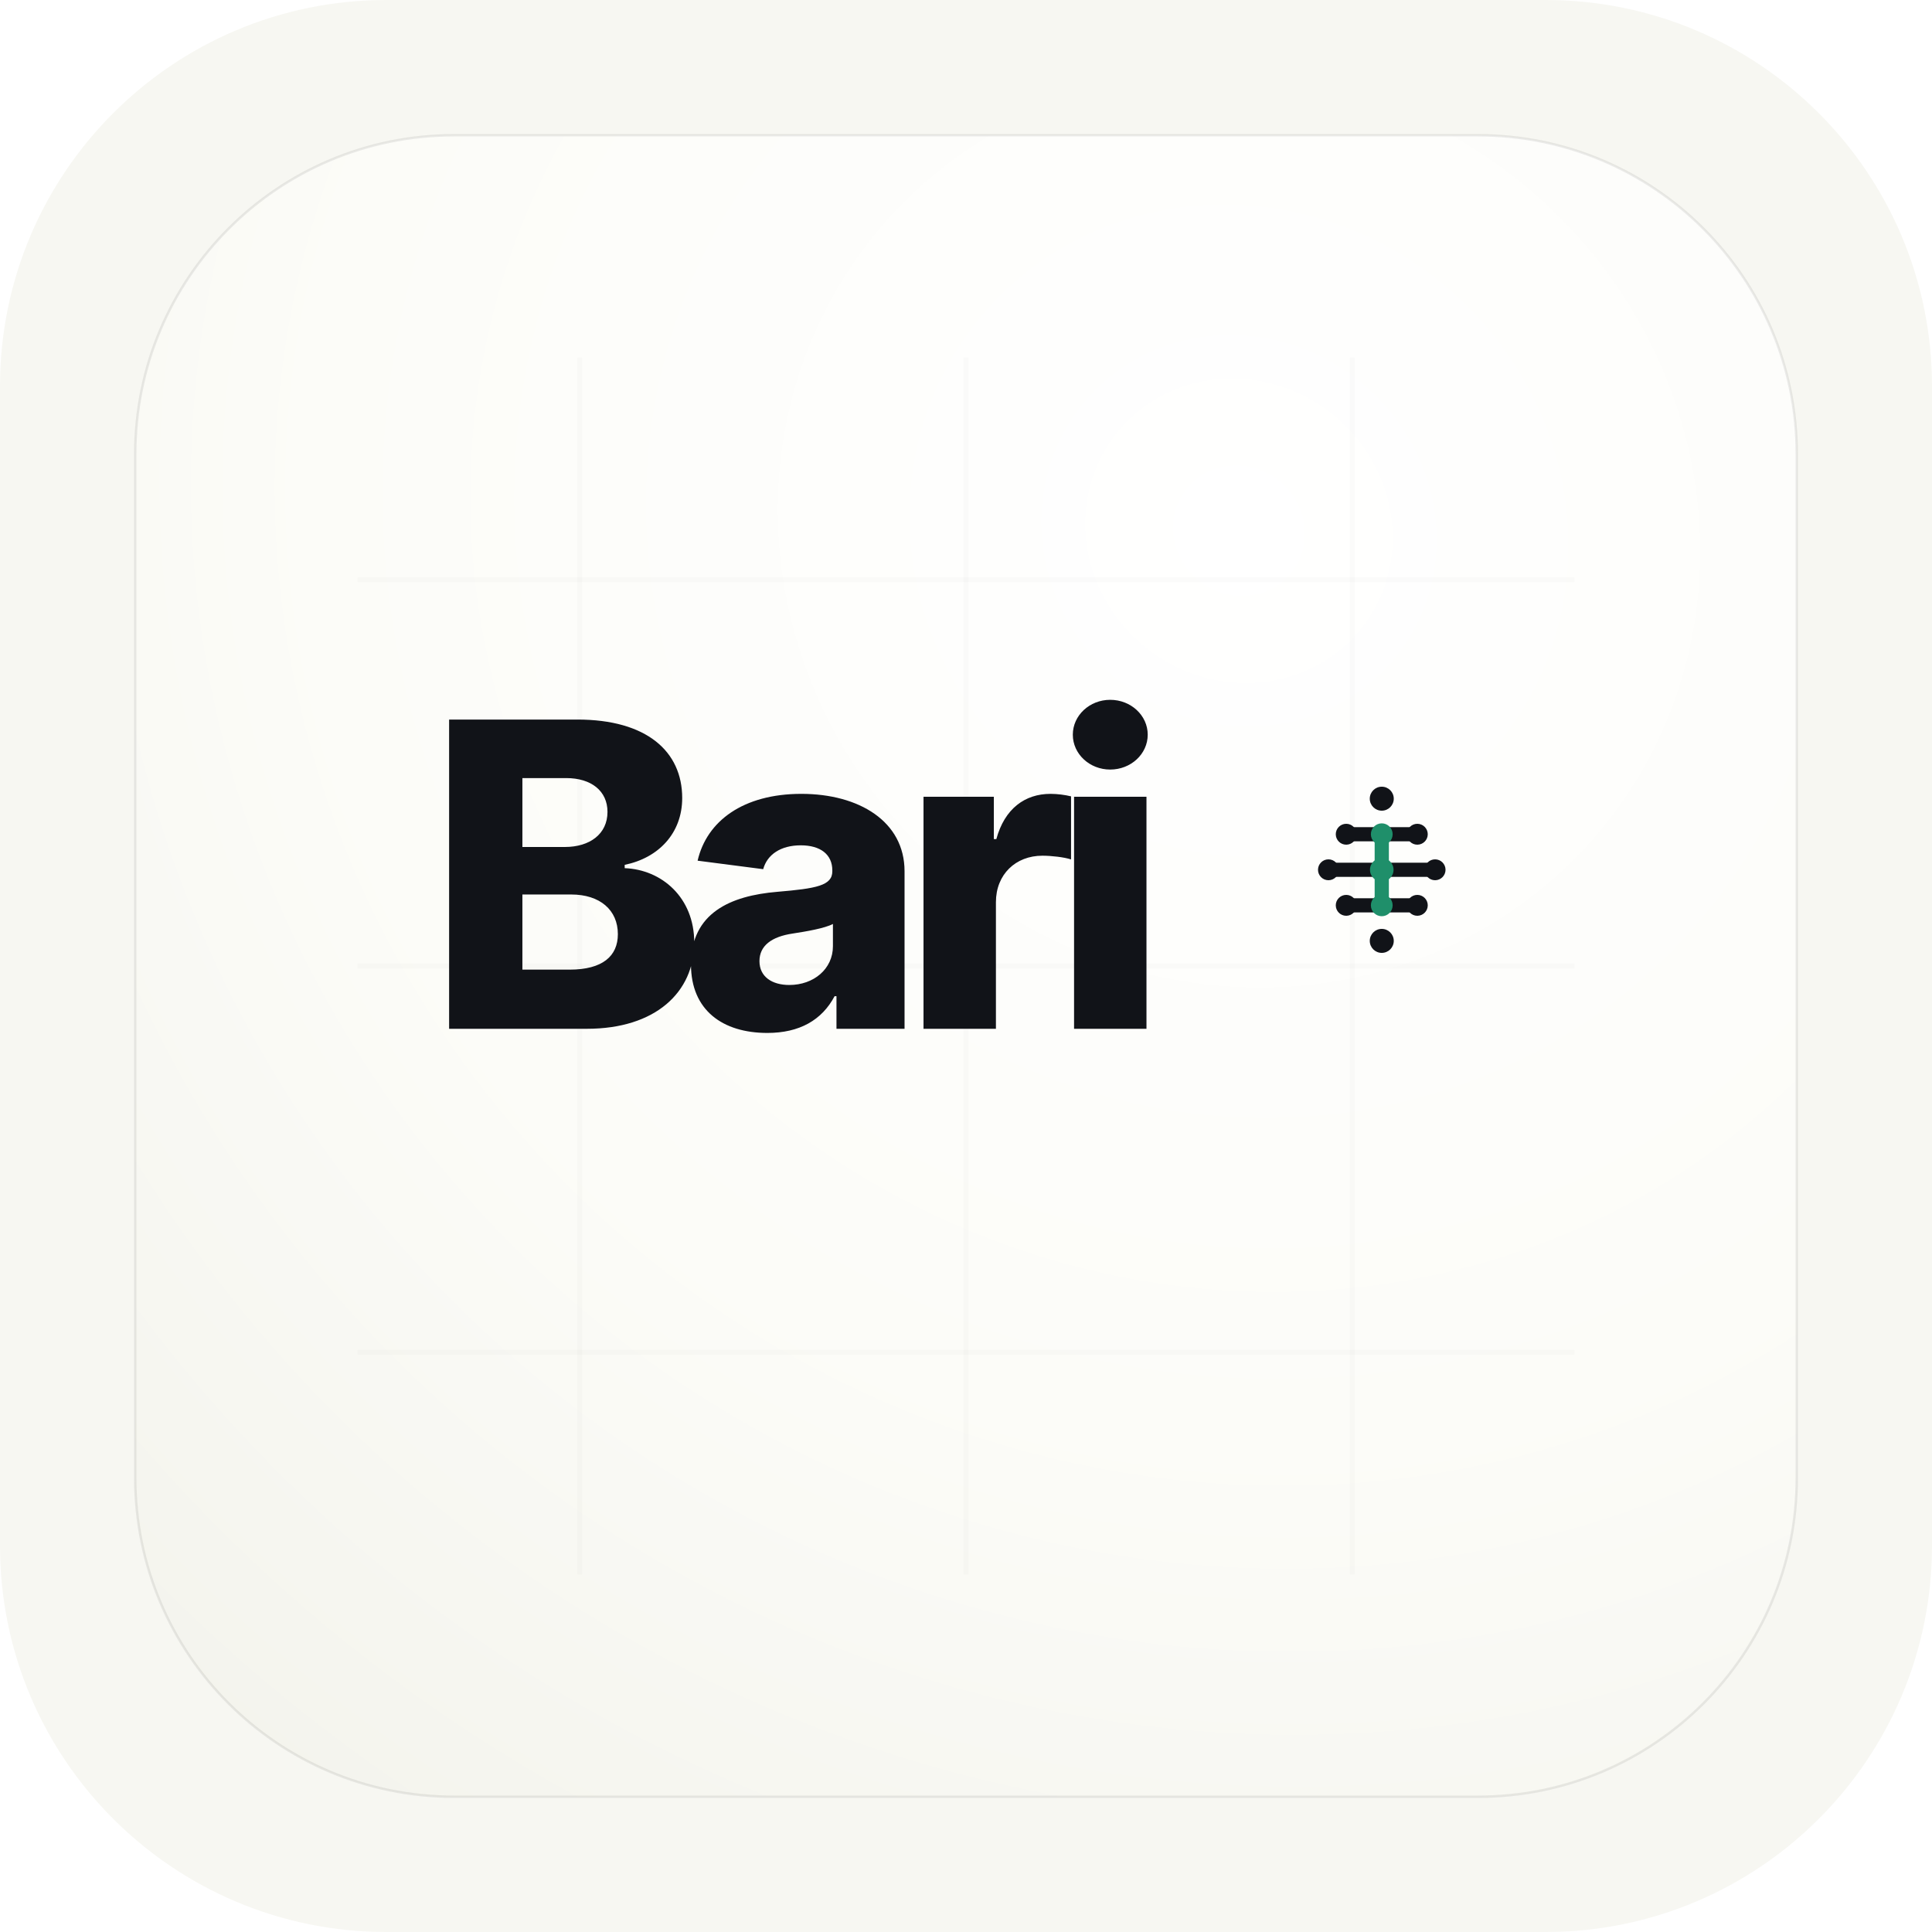
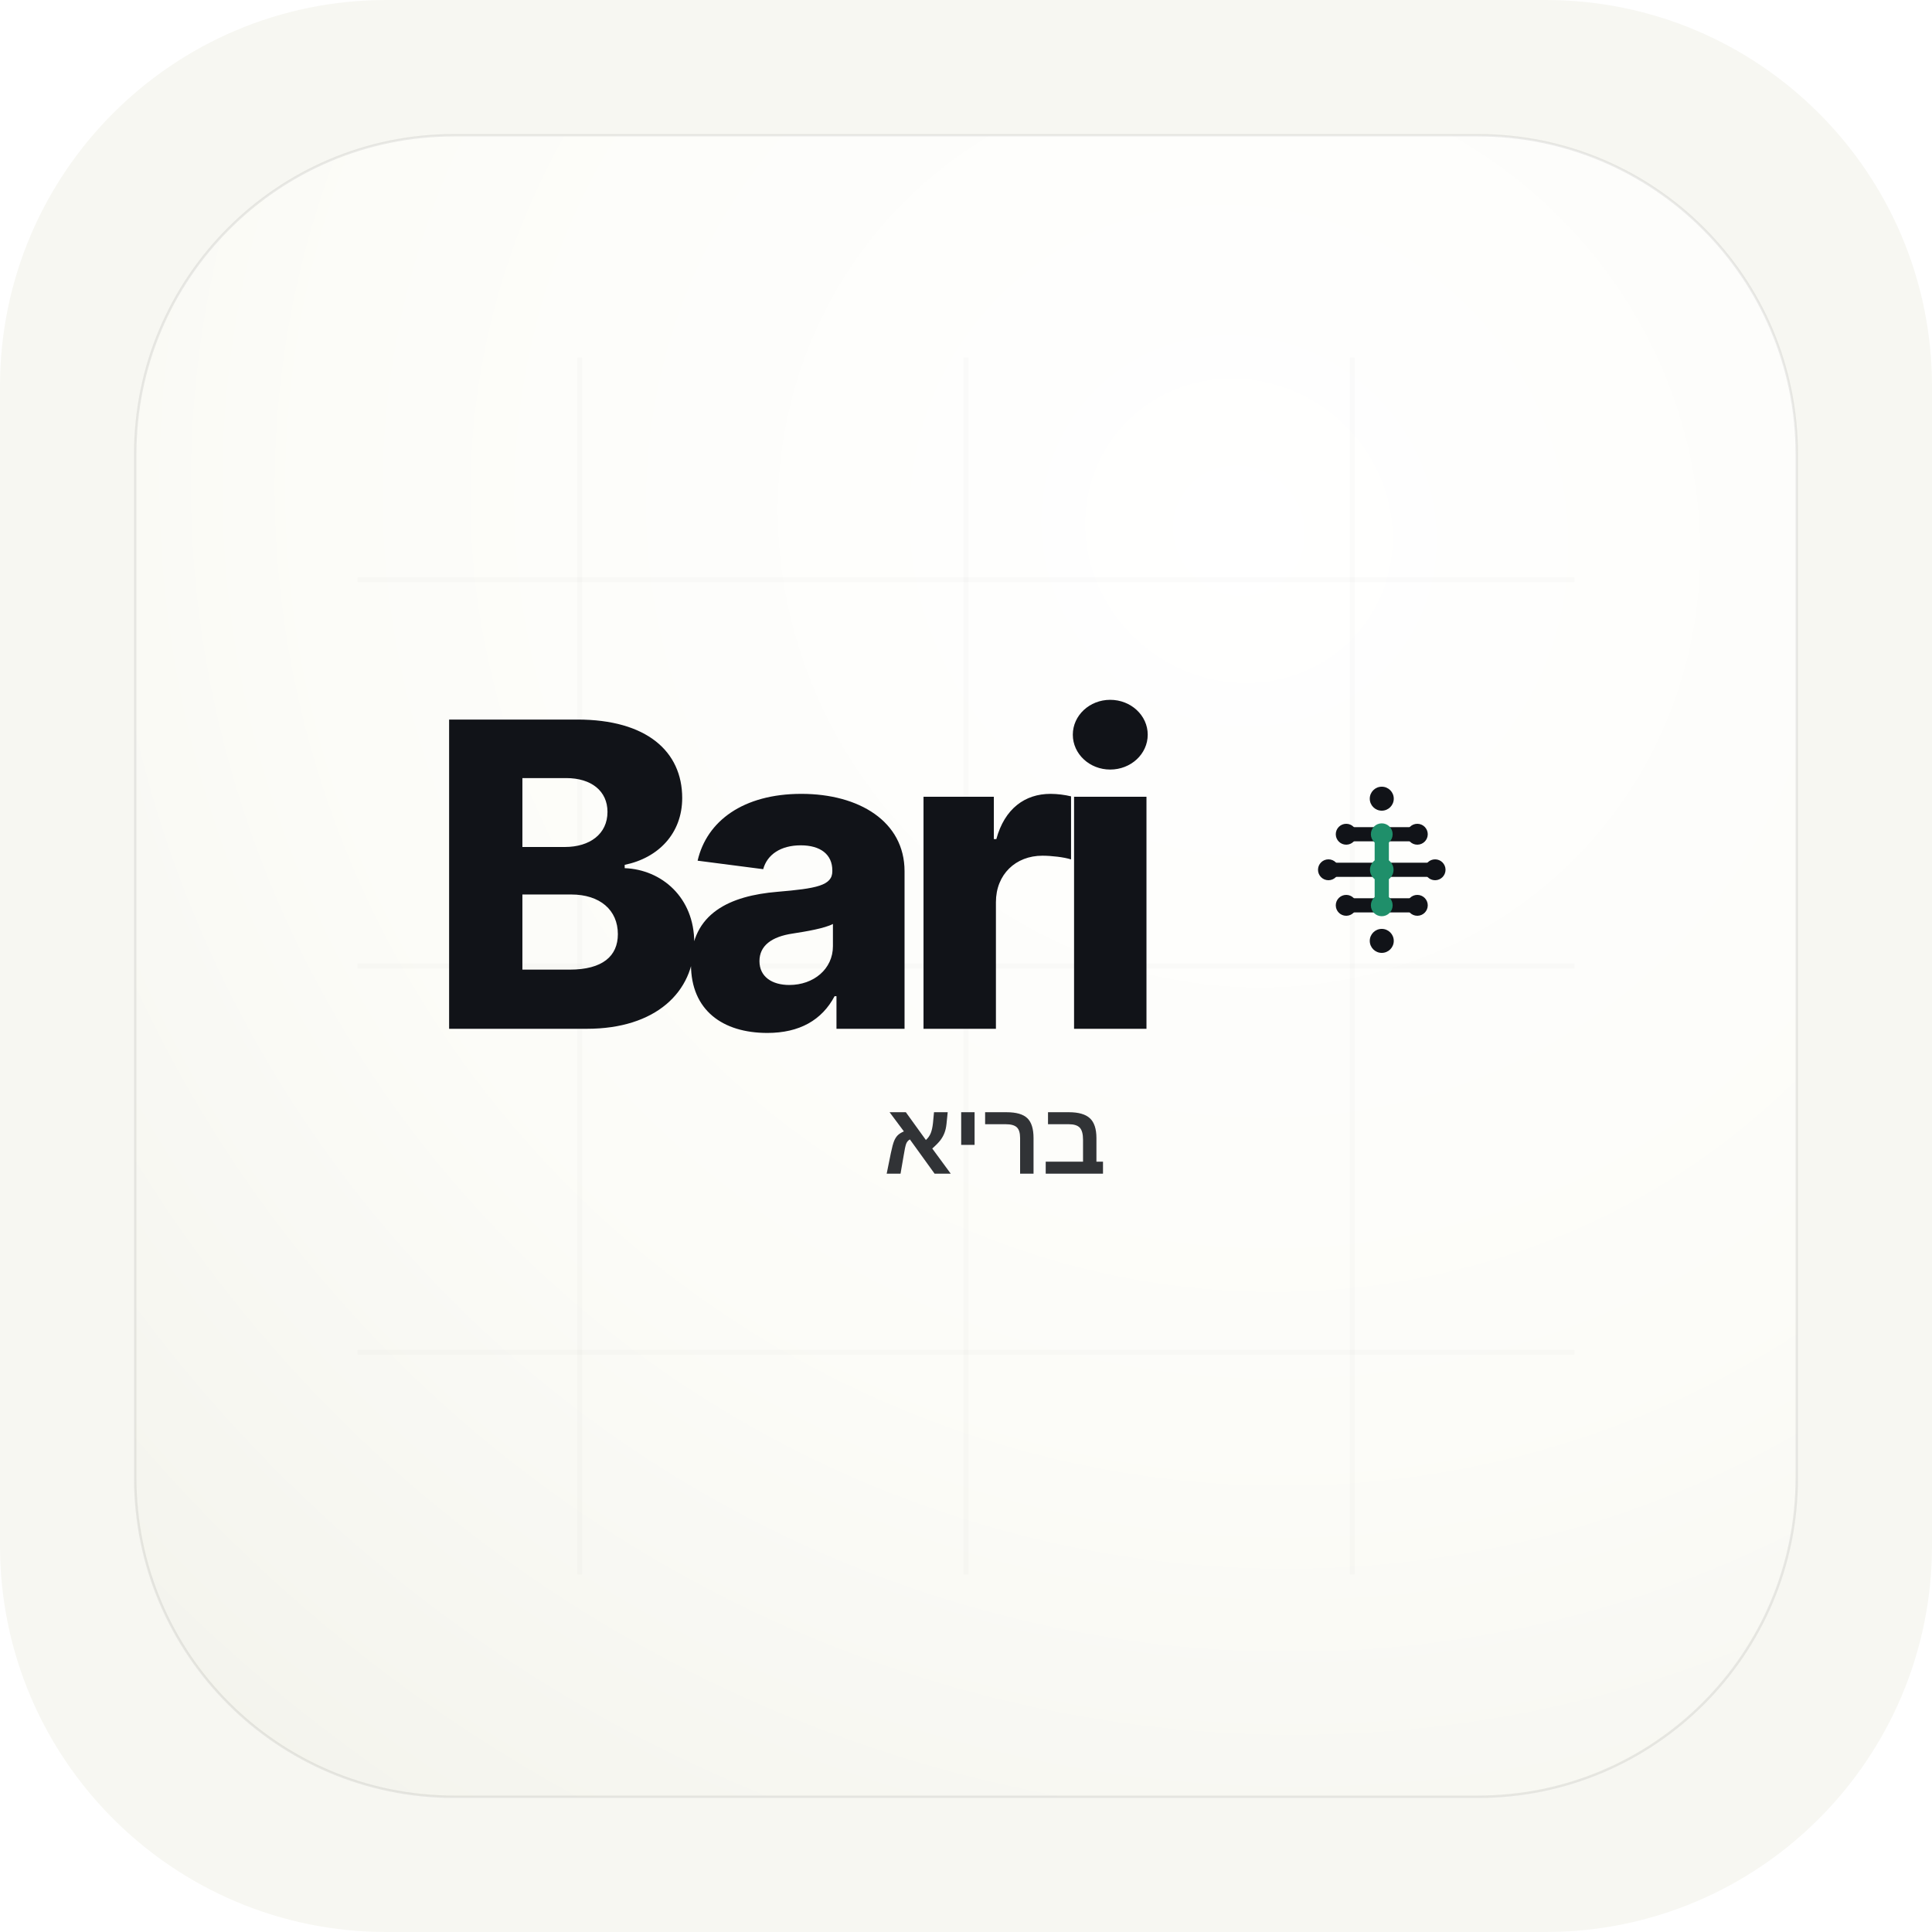
<svg xmlns="http://www.w3.org/2000/svg" width="800" height="800" viewBox="0 0 800 800" fill="none">
  <rect width="800" height="800" rx="160" fill="#F7F7F2" />
  <rect x="56" y="56" width="688" height="688" rx="132" fill="url(#bgGlow)" stroke="#111318" stroke-opacity="0.08" />
  <g opacity="0.22">
    <path d="M148 240H652" stroke="#111318" stroke-opacity="0.08" stroke-width="2" />
    <path d="M148 400H652" stroke="#111318" stroke-opacity="0.08" stroke-width="2" />
    <path d="M148 560H652" stroke="#111318" stroke-opacity="0.08" stroke-width="2" />
    <path d="M240 148V652" stroke="#111318" stroke-opacity="0.08" stroke-width="2" />
    <path d="M400 148V652" stroke="#111318" stroke-opacity="0.08" stroke-width="2" />
    <path d="M560 148V652" stroke="#111318" stroke-opacity="0.08" stroke-width="2" />
  </g>
  <g transform="translate(176 298)">
    <text x="0" y="128" fill="#111318" font-family="Inter, Arial, Helvetica, sans-serif" font-size="176" font-weight="800" letter-spacing="-12">Bari</text>
    <g transform="translate(352 18) scale(1.84)">
      <g stroke="#111318" stroke-linecap="round" stroke-width="3.2">
        <path d="M16 16H32" />
        <path d="M12 24H36" />
        <path d="M16 32H32" />
      </g>
      <g fill="#111318">
        <circle cx="24" cy="8" r="2.7" />
        <circle cx="16" cy="16" r="2.35" />
        <circle cx="32" cy="16" r="2.35" />
        <circle cx="12" cy="24" r="2.35" />
        <circle cx="36" cy="24" r="2.35" />
        <circle cx="16" cy="32" r="2.35" />
        <circle cx="32" cy="32" r="2.35" />
        <circle cx="24" cy="40" r="2.7" />
      </g>
      <g fill="#1F8F6A">
        <circle cx="24" cy="16" r="2.45" />
        <circle cx="24" cy="24" r="2.65" />
        <circle cx="24" cy="32" r="2.45" />
      </g>
      <path d="M24 16V32" stroke="#1F8F6A" stroke-linecap="round" stroke-width="3.2" />
    </g>
+     <text x="236" y="188" text-anchor="middle" fill="#111318" fill-opacity="0.86" font-family="Arial, Helvetica, sans-serif" font-size="42" font-weight="700" direction="rtl" unicode-bidi="plaintext">בריא</text>
  </g>
  <defs>
    <radialGradient id="bgGlow" cx="0" cy="0" r="1" gradientUnits="userSpaceOnUse" gradientTransform="translate(512 220) rotate(122.413) scale(672.886 701.306)">
      <stop stop-color="#FFFFFF" />
      <stop offset="0.55" stop-color="#FCFCF8" />
      <stop offset="1" stop-color="#F3F3EC" />
    </radialGradient>
  </defs>
</svg>
